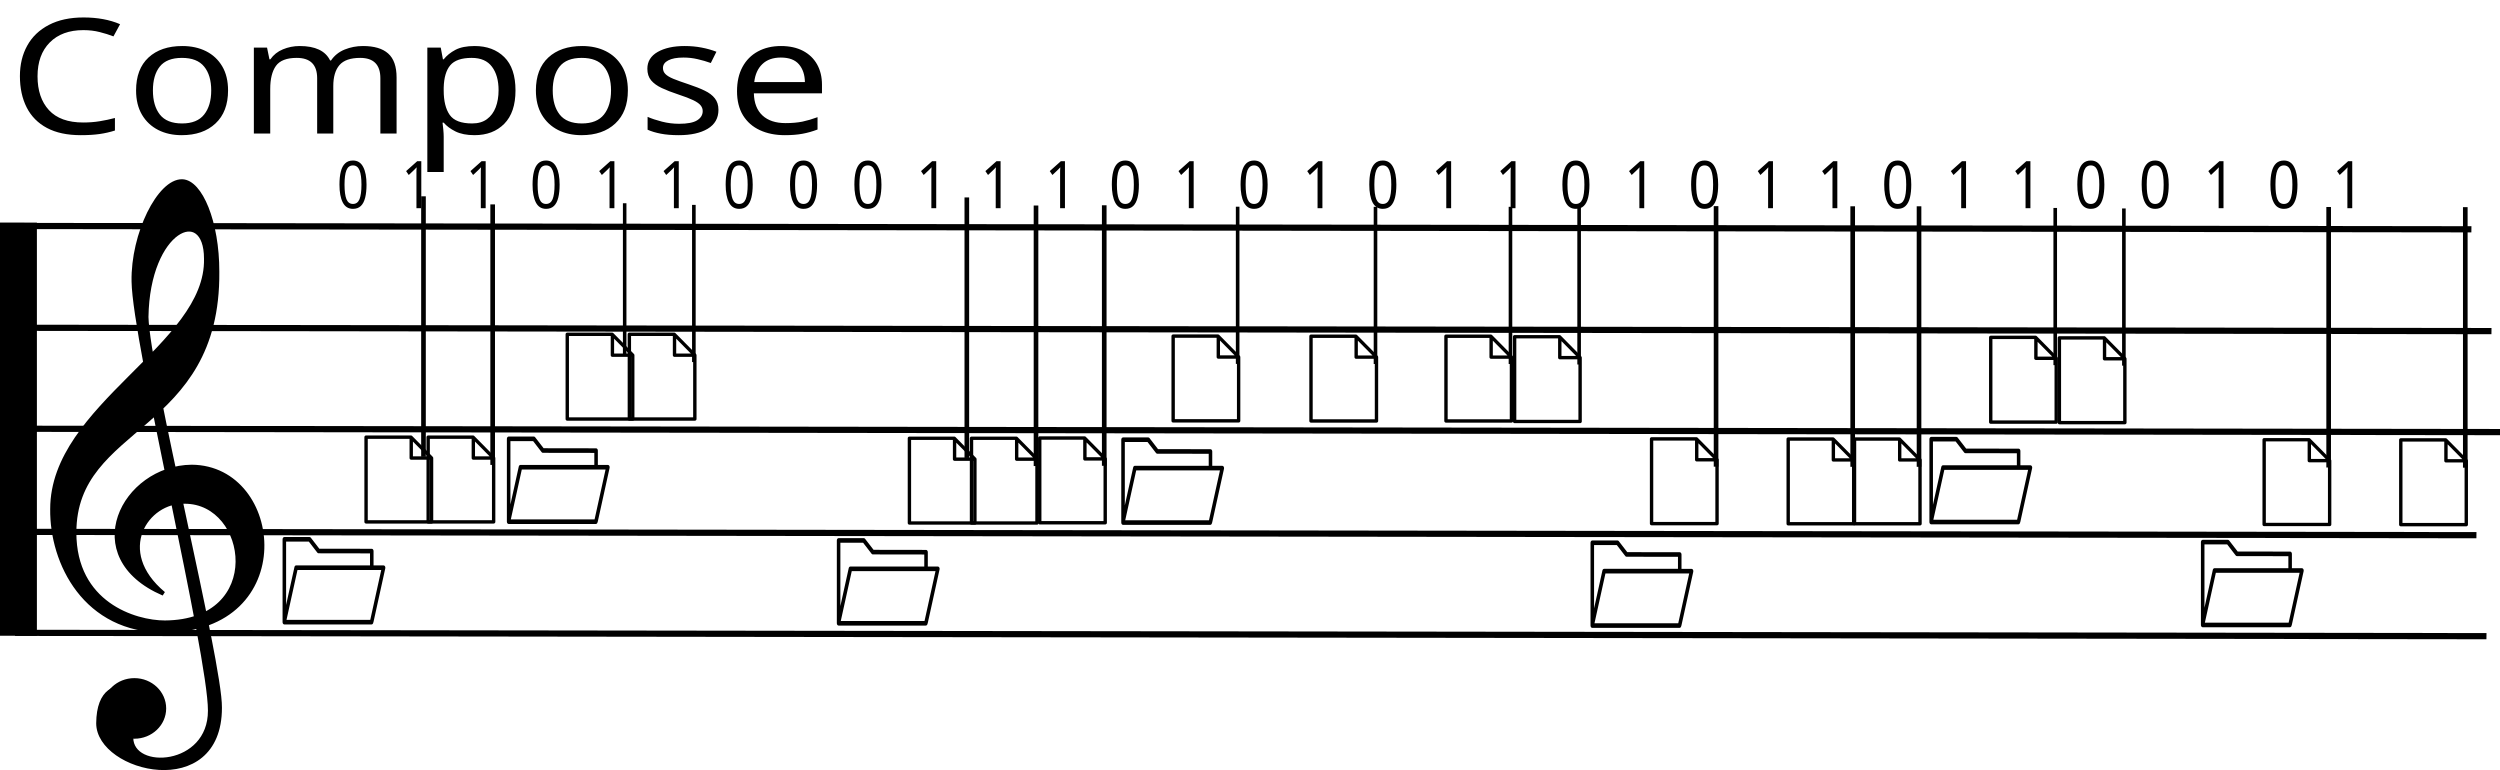
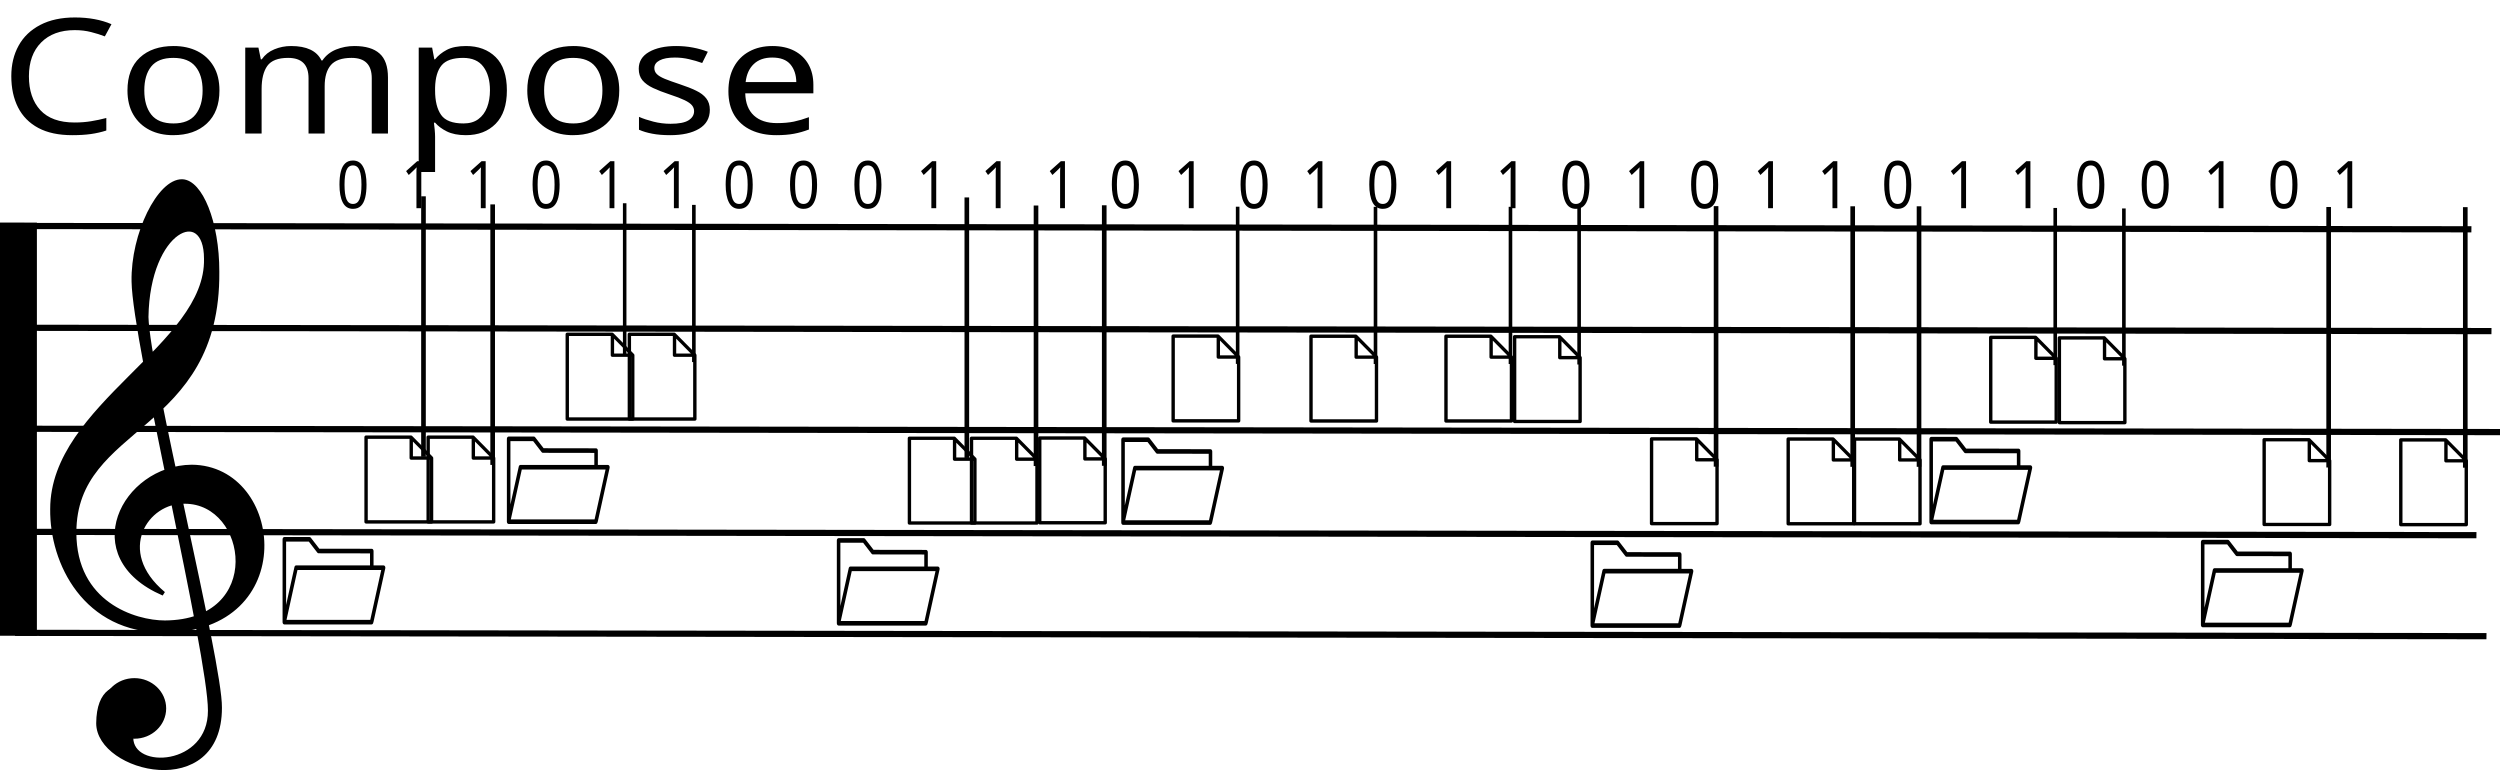
- <svg xmlns="http://www.w3.org/2000/svg" id="svg3759" version="1.1" height="166" width="539">
+ <svg xmlns="http://www.w3.org/2000/svg" width="539" height="166" version="1.1" id="svg3759">
  <defs id="defs3763" />
-   <g transform="translate(0,36)" id="g3757">
-     <g id="g846" transform="matrix(3.00922,0,0,1,-256.89,-327.433)">
-       <path style="fill:none;fill-opacity:0.75;fill-rule:evenodd;stroke:#000000;stroke-width:5.286" d="m 85.368,339.435 v 89.064" id="path838" />
-       <path style="fill:none;fill-opacity:0.75;fill-rule:evenodd;stroke:#000000;stroke-width:1pt" d="m 85.368,340.15 177.067,0.72" id="path839" />
-       <path style="fill:none;fill-opacity:0.75;fill-rule:evenodd;stroke:#000000;stroke-width:1pt" d="m 86.807,362.103 177.066,0.72" id="path840" />
-       <path style="fill:none;fill-opacity:0.75;fill-rule:evenodd;stroke:#000000;stroke-width:1pt" d="m 87.527,383.877 177.066,0.719" id="path842" />
-       <path style="fill:none;fill-opacity:0.75;fill-rule:evenodd;stroke:#000000;stroke-width:1pt" d="m 85.728,406.1 177.067,0.72" id="path844" />
-       <path style="fill:none;fill-opacity:0.75;fill-rule:evenodd;stroke:#000000;stroke-width:1pt" d="m 86.447,427.873 177.067,0.72" id="path845" />
+   <g id="g3757" transform="translate(0,36)">
+     <g transform="matrix(3.00922,0,0,1,-256.89,-327.433)" id="g846">
+       <path id="path838" d="m 85.368,339.435 v 89.064" style="fill:none;fill-opacity:0.75;fill-rule:evenodd;stroke:#000000;stroke-width:5.286" />
+       <path id="path839" d="m 85.368,340.15 177.067,0.72" style="fill:none;fill-opacity:0.75;fill-rule:evenodd;stroke:#000000;stroke-width:1pt" />
+       <path id="path840" d="m 86.807,362.103 177.066,0.72" style="fill:none;fill-opacity:0.75;fill-rule:evenodd;stroke:#000000;stroke-width:1pt" />
+       <path id="path842" d="m 87.527,383.877 177.066,0.719" style="fill:none;fill-opacity:0.75;fill-rule:evenodd;stroke:#000000;stroke-width:1pt" />
+       <path id="path844" d="m 85.728,406.1 177.067,0.72" style="fill:none;fill-opacity:0.75;fill-rule:evenodd;stroke:#000000;stroke-width:1pt" />
+       <path id="path845" d="m 86.447,427.873 177.067,0.72" style="fill:none;fill-opacity:0.75;fill-rule:evenodd;stroke:#000000;stroke-width:1pt" />
    </g>
-     <g id="g1981" transform="matrix(0.907005,0,0,0.886818,-219.19,1.14968)">
-       <path style="fill:#000000;stroke:#000000" d="m 272.837,137.435 c 0.022,8.47 18.816,7.394 18.753,-6.573 0.025,-13.607 -17.955,-89.745 -18.155,-104.306 -0.211,-11.557 6.122,-24.51 11.548,-24.369 4.299,0.141 8.338,9.873 8.315,21.986 0.326,39.173 -33.981,36.641 -33.981,63.409 0,17.302 14.363,21.872 21.545,21.872 24.32,-0.163 20.239,-29.38 4.733,-29.38 -9.14,-0.327 -17.138,12.078 -5.06,22.361 -20.402,-8.977 -9.467,-30.685 6.692,-30.848 21.545,0.163 25.299,39.662 -6.365,39.825 -18.934,0.164 -26.931,-16.485 -26.768,-29.542 0,-25.136 37.051,-39.662 36.561,-60.881 0,-13.384 -13.874,-7.345 -14.2,14.2 0.327,13.384 17.628,84.058 17.465,94.994 0,22.524 -28.89,15.179 -28.89,3.754 0.163,-16.322 16.975,-4.734 11.752,-4.244 -4.081,7.182 -3.946,7.742 -3.946,7.742 z" id="path1204" />
-       <path style="fill:#000000;stroke:#000000" d="m 280.664,130.339 c 0,3.789 -3.16,6.865 -7.053,6.865 -3.893,0 -7.053,-3.076 -7.053,-6.865 0,-3.79 3.16,-6.866 7.053,-6.866 3.893,0 7.053,3.076 7.053,6.866 z" id="path1205" />
-       <path style="fill:#000000" d="m 288.326,107.929 h 2.312 v 2.25 h -2.312 z" id="path1206" />
-       <path style="fill:#000000" d="m 281.576,72.617 h 2.938 v 7.312 h -2.938 z" id="path1207" />
-       <path style="fill:#000000" d="m 276.368,45.456 1.393,-0.241 1.96,12.937 -1.393,0.24 z" id="path1208" />
+     <g transform="matrix(0.907005,0,0,0.886818,-219.19,1.14968)" id="g1981">
+       <path id="path1204" d="m 272.837,137.435 c 0.022,8.47 18.816,7.394 18.753,-6.573 0.025,-13.607 -17.955,-89.745 -18.155,-104.306 -0.211,-11.557 6.122,-24.51 11.548,-24.369 4.299,0.141 8.338,9.873 8.315,21.986 0.326,39.173 -33.981,36.641 -33.981,63.409 0,17.302 14.363,21.872 21.545,21.872 24.32,-0.163 20.239,-29.38 4.733,-29.38 -9.14,-0.327 -17.138,12.078 -5.06,22.361 -20.402,-8.977 -9.467,-30.685 6.692,-30.848 21.545,0.163 25.299,39.662 -6.365,39.825 -18.934,0.164 -26.931,-16.485 -26.768,-29.542 0,-25.136 37.051,-39.662 36.561,-60.881 0,-13.384 -13.874,-7.345 -14.2,14.2 0.327,13.384 17.628,84.058 17.465,94.994 0,22.524 -28.89,15.179 -28.89,3.754 0.163,-16.322 16.975,-4.734 11.752,-4.244 -4.081,7.182 -3.946,7.742 -3.946,7.742 z" style="fill:#000000;stroke:#000000" />
+       <path id="path1205" d="m 280.664,130.339 c 0,3.789 -3.16,6.865 -7.053,6.865 -3.893,0 -7.053,-3.076 -7.053,-6.865 0,-3.79 3.16,-6.866 7.053,-6.866 3.893,0 7.053,3.076 7.053,6.866 z" style="fill:#000000;stroke:#000000" />
+       <path id="path1206" d="m 288.326,107.929 h 2.312 v 2.25 h -2.312 z" style="fill:#000000" />
+       <path id="path1207" d="m 281.576,72.617 h 2.938 v 7.312 h -2.938 z" style="fill:#000000" />
+       <path id="path1208" d="m 276.368,45.456 1.393,-0.241 1.96,12.937 -1.393,0.24 z" style="fill:#000000" />
    </g>
  </g>
-   <g transform="translate(0,36)" id="layer1">
-     <text transform="scale(0.9311327,1.073961)" id="text3770" y="8.284" x="77.96" style="font-style:normal;font-weight:normal;font-size:39.668px;line-height:1.25;font-family:sans-serif;letter-spacing:7.34px;word-spacing:0px;fill:#000000;fill-opacity:1;stroke:none;stroke-width:0.992;" xml:space="preserve">
-       <tspan style="font-size:13.223px;line-height:14.75;letter-spacing:7.34px;stroke-width:0.992;" y="8.284" x="77.96" id="tspan3768">01101100011101010110101101100101</tspan>
+   <g id="layer1" transform="translate(0,36)">
+     <text xml:space="preserve" style="font-style:normal;font-weight:normal;font-size:39.668px;line-height:1.25;font-family:sans-serif;letter-spacing:7.34px;word-spacing:0px;fill:#000000;fill-opacity:1;stroke:none;stroke-width:0.992;" x="77.96" y="8.284" id="text3770" transform="scale(0.9311327,1.073961)">
+       <tspan id="tspan3768" x="77.96" y="8.284" style="font-size:13.223px;line-height:14.75;letter-spacing:7.34px;stroke-width:0.992;">01101100011101010110101101100101</tspan>
    </text>
-     <path style="stroke-width:0.29" d="m 83.007,86.096 c -0.072,-0.124 -0.185,-0.197 -0.305,-0.197 h -2.165 v -3.085 c 0,-0.274 -0.171,-0.496 -0.382,-0.496 l -11.313,-0.018 -1.829,-2.374 c -0.072,-0.093 -0.169,-0.145 -0.27,-0.145 h -5.44 c -0.211,0 -0.382,0.222 -0.382,0.496 v 17.861 c 0,0.274 0.171,0.496 0.382,0.496 h 18.8 c 0.186,0 0.341,-0.174 0.375,-0.403 0.018,-0.038 0.035,-0.077 0.045,-0.122 L 83.069,86.531 c 0.033,-0.149 0.01,-0.311 -0.063,-0.435 z m -16.423,-5.324 1.829,2.374 c 0.071,0.093 0.168,0.145 0.27,0.145 l 11.09,0.018 v 2.589 H 63.849 c -0.171,0 -0.32,0.147 -0.367,0.36 l -1.798,8.17 V 80.772 Z M 79.829,97.641 H 61.772 l 2.366,-10.75 h 18.058 z" id="path3781" />
-     <path style="stroke-width:0.243" d="M 93.303,62.493 88.858,57.991 C 88.789,57.922 88.696,57.883 88.598,57.883 h -9.673 c -0.202,0 -0.365,0.164 -0.365,0.365 v 18.269 c 0,0.202 0.164,0.365 0.365,0.365 h 14.118 c 0.202,0 0.365,-0.164 0.365,-0.365 V 62.75 c 0,-0.096 -0.038,-0.188 -0.105,-0.257 z m -4.276,-3.291 3.147,3.187 H 89.027 Z M 79.29,76.152 V 58.614 h 9.006 v 4.141 c 0,0.202 0.164,0.365 0.365,0.365 h 4.016 v 13.032 z" id="path3800" />
-     <path style="stroke-width:0.243" d="m 106.69,62.493 -4.445,-4.501 C 102.177,57.922 102.083,57.883 101.986,57.883 h -9.673 c -0.202,0 -0.365,0.164 -0.365,0.365 v 18.269 c 0,0.202 0.164,0.365 0.365,0.365 h 14.118 c 0.202,0 0.365,-0.164 0.365,-0.365 V 62.75 c 0,-0.096 -0.038,-0.188 -0.105,-0.257 z m -4.276,-3.291 3.147,3.187 h -3.147 z M 92.678,76.152 V 58.614 h 9.006 v 4.141 c 0,0.202 0.164,0.365 0.365,0.365 h 4.016 v 13.032 z" id="path3800-1" />
-     <path id="path3831" d="M 91.303,62.493 V 6.325 Z" style="fill:none;stroke:#000000;stroke-width:1px;stroke-linecap:butt;stroke-linejoin:miter;stroke-opacity:1" />
-     <path id="path3831-9" d="M 106.219,64.236 V 8.068 Z" style="fill:none;stroke:#000000;stroke-width:1px;stroke-linecap:butt;stroke-linejoin:miter;stroke-opacity:1" />
-     <path style="stroke-width:0.29" d="m 131.369,64.434 c -0.072,-0.124 -0.185,-0.197 -0.305,-0.197 h -2.166 v -3.085 c 0,-0.274 -0.171,-0.496 -0.382,-0.496 l -11.313,-0.018 -1.829,-2.374 c -0.072,-0.093 -0.169,-0.145 -0.27,-0.145 h -5.44 c -0.211,0 -0.382,0.222 -0.382,0.496 V 76.475 c 0,0.274 0.171,0.496 0.382,0.496 h 18.8 c 0.186,0 0.341,-0.174 0.375,-0.403 0.018,-0.038 0.035,-0.077 0.045,-0.122 l 2.548,-11.576 c 0.033,-0.149 0.01,-0.311 -0.063,-0.435 z m -16.423,-5.324 1.829,2.374 c 0.071,0.093 0.168,0.145 0.27,0.145 l 11.09,0.018 v 2.589 H 112.212 c -0.171,0 -0.32,0.147 -0.367,0.36 l -1.798,8.17 V 59.11 Z m 13.246,16.868 h -18.058 l 2.366,-10.75 h 18.058 z" id="path3781-5" />
-     <path style="stroke-width:0.243" d="m 136.679,40.32 -4.445,-4.501 C 132.166,35.749 132.073,35.71 131.975,35.71 h -9.673 c -0.202,0 -0.365,0.164 -0.365,0.365 v 18.269 c 0,0.202 0.164,0.365 0.365,0.365 h 14.118 c 0.202,0 0.365,-0.164 0.365,-0.365 V 40.577 c 0,-0.096 -0.038,-0.188 -0.105,-0.257 z m -4.276,-3.291 3.147,3.187 h -3.147 z m -9.736,16.95 V 36.441 h 9.006 v 4.141 c 0,0.202 0.164,0.365 0.365,0.365 h 4.016 v 13.032 z" id="path3800-3" />
-     <path style="stroke-width:0.243" d="m 150.067,40.32 -4.445,-4.501 C 145.554,35.749 145.46,35.71 145.363,35.71 h -9.673 c -0.202,0 -0.365,0.164 -0.365,0.365 v 18.269 c 0,0.202 0.164,0.365 0.365,0.365 h 14.118 c 0.202,0 0.365,-0.164 0.365,-0.365 V 40.577 c 0,-0.096 -0.038,-0.188 -0.105,-0.257 z m -4.276,-3.291 3.147,3.187 h -3.147 z m -9.736,16.95 V 36.441 h 9.006 v 4.141 c 0,0.202 0.164,0.365 0.365,0.365 h 4.016 v 13.032 z" id="path3800-1-7" />
-     <path id="path3831-95" d="M 134.679,40.32 V 7.821 Z" style="fill:none;stroke:#000000;stroke-width:0.761px;stroke-linecap:butt;stroke-linejoin:miter;stroke-opacity:1" />
-     <path id="path3831-9-2" d="M 149.596,42.063 V 8.172 Z" style="fill:none;stroke:#000000;stroke-width:0.777px;stroke-linecap:butt;stroke-linejoin:miter;stroke-opacity:1" />
-     <path style="stroke-width:0.29" d="m 202.507,86.338 c -0.072,-0.124 -0.185,-0.197 -0.305,-0.197 h -2.166 v -3.085 c 0,-0.274 -0.171,-0.496 -0.382,-0.496 l -11.313,-0.018 -1.829,-2.374 c -0.072,-0.093 -0.169,-0.145 -0.27,-0.145 h -5.44 c -0.211,0 -0.382,0.222 -0.382,0.496 V 98.378 c 0,0.274 0.171,0.496 0.382,0.496 h 18.8 c 0.186,0 0.341,-0.174 0.375,-0.403 0.018,-0.038 0.035,-0.077 0.045,-0.122 L 202.57,86.773 c 0.033,-0.149 0.01,-0.311 -0.063,-0.435 z m -16.423,-5.324 1.829,2.374 c 0.071,0.093 0.168,0.145 0.27,0.145 l 11.09,0.018 v 2.589 h -15.923 c -0.171,0 -0.32,0.147 -0.367,0.36 l -1.798,8.17 V 81.013 Z m 13.246,16.868 h -18.058 l 2.366,-10.75 h 18.058 z" id="path3781-7" />
-     <path style="stroke-width:0.243" d="m 210.448,62.734 -4.445,-4.501 c -0.069,-0.069 -0.162,-0.108 -0.26,-0.108 h -9.673 c -0.202,0 -0.365,0.164 -0.365,0.365 V 76.759 c 0,0.202 0.164,0.365 0.365,0.365 h 14.118 c 0.202,0 0.365,-0.164 0.365,-0.365 V 62.991 c 0,-0.096 -0.038,-0.188 -0.105,-0.257 z m -4.276,-3.291 3.147,3.187 h -3.147 z M 196.435,76.394 V 58.855 h 9.006 v 4.141 c 0,0.202 0.164,0.365 0.365,0.365 h 4.016 V 76.394 Z" id="path3800-4" />
-     <path style="stroke-width:0.243" d="m 223.835,62.734 -4.445,-4.501 c -0.069,-0.069 -0.162,-0.108 -0.26,-0.108 h -9.673 c -0.202,0 -0.365,0.164 -0.365,0.365 V 76.759 c 0,0.202 0.164,0.365 0.365,0.365 h 14.118 c 0.202,0 0.365,-0.164 0.365,-0.365 V 62.991 c 0,-0.096 -0.038,-0.188 -0.105,-0.257 z m -4.276,-3.291 3.147,3.187 h -3.147 z M 209.823,76.394 V 58.855 h 9.006 v 4.141 c 0,0.202 0.164,0.365 0.365,0.365 h 4.016 V 76.394 Z" id="path3800-1-6" />
-     <path id="path3831-3" d="M 208.448,62.734 V 6.567 Z" style="fill:none;stroke:#000000;stroke-width:1px;stroke-linecap:butt;stroke-linejoin:miter;stroke-opacity:1" />
-     <path id="path3831-9-21" d="M 223.364,64.478 V 8.31 Z" style="fill:none;stroke:#000000;stroke-width:1px;stroke-linecap:butt;stroke-linejoin:miter;stroke-opacity:1" />
-     <path style="stroke-width:0.243" d="m 238.544,62.682 -4.445,-4.501 c -0.069,-0.069 -0.162,-0.108 -0.26,-0.108 h -9.673 c -0.202,0 -0.365,0.164 -0.365,0.365 V 76.707 c 0,0.202 0.164,0.365 0.365,0.365 h 14.118 c 0.202,0 0.365,-0.164 0.365,-0.365 V 62.939 c 0,-0.096 -0.038,-0.188 -0.105,-0.257 z m -4.276,-3.291 3.147,3.187 h -3.147 z M 224.532,76.341 V 58.803 h 9.006 v 4.141 c 0,0.202 0.164,0.365 0.365,0.365 h 4.016 V 76.341 Z" id="path3800-1-6-4" />
-     <path id="path3831-9-21-5" d="M 238.073,64.425 V 8.257 Z" style="fill:none;stroke:#000000;stroke-width:1px;stroke-linecap:butt;stroke-linejoin:miter;stroke-opacity:1" />
-     <path style="stroke-width:0.29" d="m 263.833,64.625 c -0.072,-0.124 -0.185,-0.197 -0.305,-0.197 h -2.166 v -3.085 c 0,-0.274 -0.171,-0.496 -0.382,-0.496 l -11.313,-0.018 -1.829,-2.374 c -0.072,-0.093 -0.169,-0.145 -0.27,-0.145 h -5.44 c -0.211,0 -0.382,0.222 -0.382,0.496 v 17.861 c 0,0.274 0.171,0.496 0.382,0.496 h 18.8 c 0.186,0 0.341,-0.174 0.375,-0.403 0.018,-0.038 0.035,-0.077 0.045,-0.122 l 2.548,-11.576 c 0.033,-0.149 0.01,-0.311 -0.063,-0.435 z m -16.423,-5.324 1.829,2.374 c 0.071,0.093 0.168,0.145 0.27,0.145 l 11.09,0.018 v 2.589 h -15.923 c -0.171,0 -0.32,0.147 -0.367,0.36 l -1.798,8.17 V 59.301 Z m 13.246,16.868 h -18.058 l 2.366,-10.75 h 18.058 z" id="path3781-5-0" />
-     <path style="stroke-width:0.243" d="m 267.309,40.713 -4.445,-4.501 C 262.795,36.142 262.702,36.103 262.604,36.103 h -9.673 c -0.202,0 -0.365,0.164 -0.365,0.365 v 18.269 c 0,0.202 0.164,0.365 0.365,0.365 h 14.118 c 0.202,0 0.365,-0.164 0.365,-0.365 V 40.97 c 0,-0.096 -0.038,-0.188 -0.105,-0.257 z m -4.276,-3.291 3.147,3.187 h -3.147 z m -9.736,16.95 V 36.834 h 9.006 v 4.141 c 0,0.202 0.164,0.365 0.365,0.365 h 4.016 v 13.032 z" id="path3800-1-7-3" />
-     <path id="path3831-9-2-0" d="M 266.837,42.456 V 8.565 Z" style="fill:none;stroke:#000000;stroke-width:0.777px;stroke-linecap:butt;stroke-linejoin:miter;stroke-opacity:1" />
-     <path style="stroke-width:0.243" d="m 297.03,40.736 -4.445,-4.501 c -0.069,-0.069 -0.162,-0.108 -0.26,-0.108 h -9.673 c -0.202,0 -0.365,0.164 -0.365,0.365 v 18.269 c 0,0.202 0.164,0.365 0.365,0.365 h 14.118 c 0.202,0 0.365,-0.164 0.365,-0.365 V 40.993 c 0,-0.096 -0.038,-0.188 -0.105,-0.257 z m -4.276,-3.291 3.147,3.187 h -3.147 z M 283.018,54.395 V 36.857 h 9.006 v 4.141 c 0,0.202 0.164,0.365 0.365,0.365 h 4.016 v 13.032 z" id="path3800-1-7-3-1" />
-     <path id="path3831-9-2-0-6" d="M 296.559,42.479 V 8.588 Z" style="fill:none;stroke:#000000;stroke-width:0.777px;stroke-linecap:butt;stroke-linejoin:miter;stroke-opacity:1" />
-     <path style="stroke-width:0.243" d="m 326.13,40.736 -4.445,-4.501 c -0.069,-0.069 -0.162,-0.108 -0.26,-0.108 h -9.673 c -0.202,0 -0.365,0.164 -0.365,0.365 v 18.269 c 0,0.202 0.164,0.365 0.365,0.365 h 14.118 c 0.202,0 0.365,-0.164 0.365,-0.365 V 40.993 c 0,-0.096 -0.038,-0.188 -0.105,-0.257 z m -4.276,-3.291 3.147,3.187 h -3.147 z m -9.736,16.95 V 36.857 h 9.006 v 4.141 c 0,0.202 0.164,0.365 0.365,0.365 h 4.016 v 13.032 z" id="path3800-1-7-3-1-1" />
-     <path id="path3831-9-2-0-6-2" d="M 325.658,42.479 V 8.588 Z" style="fill:none;stroke:#000000;stroke-width:0.777px;stroke-linecap:butt;stroke-linejoin:miter;stroke-opacity:1" />
-     <path style="stroke-width:0.243" d="m 340.93,40.844 -4.445,-4.501 C 336.417,36.273 336.323,36.234 336.226,36.234 h -9.673 c -0.202,0 -0.365,0.164 -0.365,0.365 v 18.269 c 0,0.202 0.164,0.365 0.365,0.365 h 14.118 c 0.202,0 0.365,-0.164 0.365,-0.365 V 41.101 c 0,-0.096 -0.038,-0.188 -0.105,-0.257 z m -4.276,-3.291 3.147,3.187 h -3.147 z M 326.918,54.503 V 36.965 h 9.006 v 4.141 c 0,0.202 0.164,0.365 0.365,0.365 h 4.016 v 13.032 z" id="path3800-1-7-3-1-1-0" />
-     <path id="path3831-9-2-0-6-2-6" d="M 340.459,42.587 V 8.696 Z" style="fill:none;stroke:#000000;stroke-width:0.777px;stroke-linecap:butt;stroke-linejoin:miter;stroke-opacity:1" />
-     <path style="stroke-width:0.29" d="m 365.004,86.838 c -0.072,-0.124 -0.185,-0.197 -0.305,-0.197 h -2.166 v -3.085 c 0,-0.274 -0.171,-0.496 -0.382,-0.496 l -11.313,-0.018 -1.829,-2.374 c -0.072,-0.093 -0.169,-0.145 -0.27,-0.145 h -5.44 c -0.211,0 -0.382,0.222 -0.382,0.496 V 98.879 c 0,0.274 0.171,0.496 0.382,0.496 h 18.8 c 0.186,0 0.341,-0.174 0.375,-0.403 0.018,-0.038 0.035,-0.077 0.045,-0.122 l 2.548,-11.576 c 0.033,-0.149 0.01,-0.311 -0.063,-0.435 z m -16.423,-5.324 1.829,2.374 c 0.071,0.093 0.168,0.145 0.27,0.145 l 11.09,0.018 v 2.589 h -15.923 c -0.171,0 -0.32,0.147 -0.367,0.36 l -1.798,8.17 V 81.514 Z m 13.246,16.868 h -18.058 l 2.366,-10.75 h 18.058 z" id="path3781-5-0-9" />
-     <path style="stroke-width:0.243" d="m 370.455,62.867 -4.445,-4.501 c -0.069,-0.069 -0.162,-0.108 -0.26,-0.108 h -9.673 c -0.202,0 -0.365,0.164 -0.365,0.365 V 76.892 c 0,0.202 0.164,0.365 0.365,0.365 h 14.118 c 0.202,0 0.365,-0.164 0.365,-0.365 V 63.124 c 0,-0.096 -0.038,-0.188 -0.105,-0.257 z m -4.276,-3.291 3.147,3.187 h -3.147 z M 356.442,76.526 V 58.988 h 9.006 v 4.141 c 0,0.202 0.164,0.365 0.365,0.365 h 4.016 V 76.526 Z" id="path3800-1-6-4-8" />
-     <path id="path3831-9-21-5-8" d="M 369.983,64.61 V 8.442 Z" style="fill:none;stroke:#000000;stroke-width:1px;stroke-linecap:butt;stroke-linejoin:miter;stroke-opacity:1" />
-     <path style="stroke-width:0.243" d="m 399.913,62.901 -4.445,-4.501 c -0.069,-0.069 -0.162,-0.108 -0.26,-0.108 h -9.673 c -0.202,0 -0.365,0.164 -0.365,0.365 V 76.926 c 0,0.202 0.164,0.365 0.365,0.365 h 14.118 c 0.202,0 0.365,-0.164 0.365,-0.365 V 63.158 c 0,-0.096 -0.038,-0.188 -0.105,-0.257 z m -4.276,-3.291 3.147,3.187 h -3.147 z M 385.901,76.561 V 59.022 h 9.006 v 4.141 c 0,0.202 0.164,0.365 0.365,0.365 h 4.016 V 76.561 Z" id="path3800-1-6-4-8-8" />
-     <path id="path3831-9-21-5-8-3" d="M 399.442,64.645 V 8.477 Z" style="fill:none;stroke:#000000;stroke-width:1px;stroke-linecap:butt;stroke-linejoin:miter;stroke-opacity:1" />
-     <path style="stroke-width:0.243" d="m 414.214,62.901 -4.445,-4.501 c -0.069,-0.069 -0.162,-0.108 -0.26,-0.108 h -9.673 c -0.202,0 -0.365,0.164 -0.365,0.365 V 76.926 c 0,0.202 0.164,0.365 0.365,0.365 h 14.118 c 0.202,0 0.365,-0.164 0.365,-0.365 V 63.158 c 0,-0.096 -0.038,-0.188 -0.105,-0.257 z m -4.276,-3.291 3.147,3.187 h -3.147 z M 400.201,76.561 V 59.022 h 9.006 v 4.141 c 0,0.202 0.164,0.365 0.365,0.365 h 4.016 V 76.561 Z" id="path3800-1-6-4-8-8-1" />
-     <path id="path3831-9-21-5-8-3-4" d="M 413.742,64.645 V 8.477 Z" style="fill:none;stroke:#000000;stroke-width:1px;stroke-linecap:butt;stroke-linejoin:miter;stroke-opacity:1" />
-     <path style="stroke-width:0.29" d="m 438.067,64.51 c -0.072,-0.124 -0.185,-0.197 -0.305,-0.197 h -2.166 v -3.085 c 0,-0.274 -0.171,-0.496 -0.382,-0.496 l -11.313,-0.018 -1.829,-2.374 c -0.072,-0.093 -0.169,-0.145 -0.27,-0.145 h -5.44 c -0.211,0 -0.382,0.222 -0.382,0.496 V 76.551 c 0,0.274 0.171,0.496 0.382,0.496 h 18.8 c 0.186,0 0.341,-0.174 0.375,-0.403 0.018,-0.038 0.035,-0.077 0.045,-0.122 l 2.548,-11.576 c 0.033,-0.149 0.01,-0.311 -0.063,-0.435 z m -16.423,-5.324 1.829,2.374 c 0.071,0.093 0.168,0.145 0.27,0.145 l 11.09,0.018 v 2.589 h -15.923 c -0.171,0 -0.32,0.147 -0.367,0.36 l -1.798,8.17 V 59.186 Z m 13.246,16.868 h -18.058 l 2.366,-10.75 h 18.058 z" id="path3781-5-0-3" />
-     <path style="stroke-width:0.243" d="m 443.58,40.983 -4.445,-4.501 c -0.069,-0.069 -0.162,-0.108 -0.26,-0.108 h -9.673 c -0.202,0 -0.365,0.164 -0.365,0.365 v 18.269 c 0,0.202 0.164,0.365 0.365,0.365 h 14.118 c 0.202,0 0.365,-0.164 0.365,-0.365 V 41.24 c 0,-0.096 -0.038,-0.188 -0.105,-0.257 z m -4.276,-3.291 3.147,3.187 h -3.147 z m -9.736,16.95 V 37.104 h 9.006 v 4.141 c 0,0.202 0.164,0.365 0.365,0.365 h 4.016 v 13.032 z" id="path3800-1-7-3-1-1-5" />
-     <path id="path3831-9-2-0-6-2-1" d="M 443.108,42.726 V 8.835 Z" style="fill:none;stroke:#000000;stroke-width:0.777px;stroke-linecap:butt;stroke-linejoin:miter;stroke-opacity:1" />
-     <path style="stroke-width:0.243" d="m 458.38,41.091 -4.445,-4.501 C 453.867,36.52 453.773,36.481 453.676,36.481 h -9.673 c -0.202,0 -0.365,0.164 -0.365,0.365 v 18.269 c 0,0.202 0.164,0.365 0.365,0.365 h 14.118 c 0.202,0 0.365,-0.164 0.365,-0.365 V 41.348 c 0,-0.096 -0.038,-0.188 -0.105,-0.257 z m -4.276,-3.291 3.147,3.187 h -3.147 z M 444.368,54.75 V 37.212 h 9.006 v 4.141 c 0,0.202 0.164,0.365 0.365,0.365 h 4.016 v 13.032 z" id="path3800-1-7-3-1-1-0-8" />
-     <path id="path3831-9-2-0-6-2-6-1" d="M 457.909,42.834 V 8.943 Z" style="fill:none;stroke:#000000;stroke-width:0.777px;stroke-linecap:butt;stroke-linejoin:miter;stroke-opacity:1" />
-     <path style="stroke-width:0.29" d="m 496.605,86.702 c -0.072,-0.124 -0.185,-0.197 -0.305,-0.197 h -2.166 v -3.085 c 0,-0.274 -0.171,-0.496 -0.382,-0.496 l -11.313,-0.018 -1.829,-2.374 c -0.072,-0.093 -0.169,-0.145 -0.27,-0.145 h -5.44 c -0.211,0 -0.382,0.222 -0.382,0.496 V 98.743 c 0,0.274 0.171,0.496 0.382,0.496 H 493.7 c 0.186,0 0.341,-0.174 0.375,-0.403 0.018,-0.038 0.035,-0.077 0.045,-0.122 l 2.548,-11.576 c 0.033,-0.149 0.01,-0.311 -0.063,-0.435 z m -16.423,-5.324 1.829,2.374 c 0.071,0.093 0.168,0.145 0.27,0.145 l 11.09,0.018 v 2.589 h -15.923 c -0.171,0 -0.32,0.147 -0.367,0.36 L 475.282,95.035 V 81.378 Z m 13.246,16.868 h -18.058 l 2.366,-10.75 h 18.058 z" id="path3781-5-0-3-8" />
-     <path style="stroke-width:0.243" d="m 502.53,63.051 -4.445,-4.501 c -0.069,-0.069 -0.162,-0.108 -0.26,-0.108 h -9.673 c -0.202,0 -0.365,0.164 -0.365,0.365 V 77.076 c 0,0.202 0.164,0.365 0.365,0.365 h 14.118 c 0.202,0 0.365,-0.164 0.365,-0.365 V 63.308 c 0,-0.096 -0.038,-0.188 -0.105,-0.257 z m -4.276,-3.291 3.147,3.187 h -3.147 z M 488.517,76.711 V 59.172 h 9.006 v 4.141 c 0,0.202 0.164,0.365 0.365,0.365 h 4.016 V 76.711 Z" id="path3800-1-6-4-8-3" />
-     <path id="path3831-9-21-5-8-9" d="M 502.058,64.794 V 8.627 Z" style="fill:none;stroke:#000000;stroke-width:1px;stroke-linecap:butt;stroke-linejoin:miter;stroke-opacity:1" />
-     <path style="stroke-width:0.243" d="m 531.988,63.086 -4.445,-4.501 c -0.069,-0.069 -0.162,-0.108 -0.26,-0.108 h -9.673 c -0.202,0 -0.365,0.164 -0.365,0.365 v 18.269 c 0,0.202 0.164,0.365 0.365,0.365 h 14.118 c 0.202,0 0.365,-0.164 0.365,-0.365 V 63.343 c 0,-0.096 -0.038,-0.188 -0.105,-0.257 z m -4.276,-3.291 3.147,3.187 h -3.147 z M 517.976,76.745 V 59.207 h 9.006 v 4.141 c 0,0.202 0.164,0.365 0.365,0.365 h 4.016 V 76.745 Z" id="path3800-1-6-4-8-8-7" />
-     <path id="path3831-9-21-5-8-3-0" d="M 531.517,64.829 V 8.661 Z" style="fill:none;stroke:#000000;stroke-width:1px;stroke-linecap:butt;stroke-linejoin:miter;stroke-opacity:1" />
-     <text transform="scale(1.075559,0.9297489)" id="text4195" y="-7.751" x="1.726" style="font-style:normal;font-weight:normal;font-size:37.19px;line-height:1.25;font-family:sans-serif;letter-spacing:0px;word-spacing:0px;fill:#000000;fill-opacity:1;stroke:none;stroke-width:0.93" xml:space="preserve">
-       <tspan style="stroke-width:0.93" y="-7.751" x="1.726" id="tspan4193">Compose</tspan>
+     <path id="path3781" d="m 83.007,86.096 c -0.072,-0.124 -0.185,-0.197 -0.305,-0.197 h -2.165 v -3.085 c 0,-0.274 -0.171,-0.496 -0.382,-0.496 l -11.313,-0.018 -1.829,-2.374 c -0.072,-0.093 -0.169,-0.145 -0.27,-0.145 h -5.44 c -0.211,0 -0.382,0.222 -0.382,0.496 v 17.861 c 0,0.274 0.171,0.496 0.382,0.496 h 18.8 c 0.186,0 0.341,-0.174 0.375,-0.403 0.018,-0.038 0.035,-0.077 0.045,-0.122 L 83.069,86.531 c 0.033,-0.149 0.01,-0.311 -0.063,-0.435 z m -16.423,-5.324 1.829,2.374 c 0.071,0.093 0.168,0.145 0.27,0.145 l 11.09,0.018 v 2.589 H 63.849 c -0.171,0 -0.32,0.147 -0.367,0.36 l -1.798,8.17 V 80.772 Z M 79.829,97.641 H 61.772 l 2.366,-10.75 h 18.058 z" style="stroke-width:0.29" />
+     <path id="path3800" d="M 93.303,62.493 88.858,57.991 C 88.789,57.922 88.696,57.883 88.598,57.883 h -9.673 c -0.202,0 -0.365,0.164 -0.365,0.365 v 18.269 c 0,0.202 0.164,0.365 0.365,0.365 h 14.118 c 0.202,0 0.365,-0.164 0.365,-0.365 V 62.75 c 0,-0.096 -0.038,-0.188 -0.105,-0.257 z m -4.276,-3.291 3.147,3.187 H 89.027 Z M 79.29,76.152 V 58.614 h 9.006 v 4.141 c 0,0.202 0.164,0.365 0.365,0.365 h 4.016 v 13.032 z" style="stroke-width:0.243" />
+     <path id="path3800-1" d="m 106.69,62.493 -4.445,-4.501 C 102.177,57.922 102.083,57.883 101.986,57.883 h -9.673 c -0.202,0 -0.365,0.164 -0.365,0.365 v 18.269 c 0,0.202 0.164,0.365 0.365,0.365 h 14.118 c 0.202,0 0.365,-0.164 0.365,-0.365 V 62.75 c 0,-0.096 -0.038,-0.188 -0.105,-0.257 z m -4.276,-3.291 3.147,3.187 h -3.147 z M 92.678,76.152 V 58.614 h 9.006 v 4.141 c 0,0.202 0.164,0.365 0.365,0.365 h 4.016 v 13.032 z" style="stroke-width:0.243" />
+     <path style="fill:none;stroke:#000000;stroke-width:1px;stroke-linecap:butt;stroke-linejoin:miter;stroke-opacity:1" d="M 91.303,62.493 V 6.325 Z" id="path3831" />
+     <path style="fill:none;stroke:#000000;stroke-width:1px;stroke-linecap:butt;stroke-linejoin:miter;stroke-opacity:1" d="M 106.219,64.236 V 8.068 Z" id="path3831-9" />
+     <path id="path3781-5" d="m 131.369,64.434 c -0.072,-0.124 -0.185,-0.197 -0.305,-0.197 h -2.166 v -3.085 c 0,-0.274 -0.171,-0.496 -0.382,-0.496 l -11.313,-0.018 -1.829,-2.374 c -0.072,-0.093 -0.169,-0.145 -0.27,-0.145 h -5.44 c -0.211,0 -0.382,0.222 -0.382,0.496 V 76.475 c 0,0.274 0.171,0.496 0.382,0.496 h 18.8 c 0.186,0 0.341,-0.174 0.375,-0.403 0.018,-0.038 0.035,-0.077 0.045,-0.122 l 2.548,-11.576 c 0.033,-0.149 0.01,-0.311 -0.063,-0.435 z m -16.423,-5.324 1.829,2.374 c 0.071,0.093 0.168,0.145 0.27,0.145 l 11.09,0.018 v 2.589 H 112.212 c -0.171,0 -0.32,0.147 -0.367,0.36 l -1.798,8.17 V 59.11 Z m 13.246,16.868 h -18.058 l 2.366,-10.75 h 18.058 z" style="stroke-width:0.29" />
+     <path id="path3800-3" d="m 136.679,40.32 -4.445,-4.501 C 132.166,35.749 132.073,35.71 131.975,35.71 h -9.673 c -0.202,0 -0.365,0.164 -0.365,0.365 v 18.269 c 0,0.202 0.164,0.365 0.365,0.365 h 14.118 c 0.202,0 0.365,-0.164 0.365,-0.365 V 40.577 c 0,-0.096 -0.038,-0.188 -0.105,-0.257 z m -4.276,-3.291 3.147,3.187 h -3.147 z m -9.736,16.95 V 36.441 h 9.006 v 4.141 c 0,0.202 0.164,0.365 0.365,0.365 h 4.016 v 13.032 z" style="stroke-width:0.243" />
+     <path id="path3800-1-7" d="m 150.067,40.32 -4.445,-4.501 C 145.554,35.749 145.46,35.71 145.363,35.71 h -9.673 c -0.202,0 -0.365,0.164 -0.365,0.365 v 18.269 c 0,0.202 0.164,0.365 0.365,0.365 h 14.118 c 0.202,0 0.365,-0.164 0.365,-0.365 V 40.577 c 0,-0.096 -0.038,-0.188 -0.105,-0.257 z m -4.276,-3.291 3.147,3.187 h -3.147 z m -9.736,16.95 V 36.441 h 9.006 v 4.141 c 0,0.202 0.164,0.365 0.365,0.365 h 4.016 v 13.032 z" style="stroke-width:0.243" />
+     <path style="fill:none;stroke:#000000;stroke-width:0.761px;stroke-linecap:butt;stroke-linejoin:miter;stroke-opacity:1" d="M 134.679,40.32 V 7.821 Z" id="path3831-95" />
+     <path style="fill:none;stroke:#000000;stroke-width:0.777px;stroke-linecap:butt;stroke-linejoin:miter;stroke-opacity:1" d="M 149.596,42.063 V 8.172 Z" id="path3831-9-2" />
+     <path id="path3781-7" d="m 202.507,86.338 c -0.072,-0.124 -0.185,-0.197 -0.305,-0.197 h -2.166 v -3.085 c 0,-0.274 -0.171,-0.496 -0.382,-0.496 l -11.313,-0.018 -1.829,-2.374 c -0.072,-0.093 -0.169,-0.145 -0.27,-0.145 h -5.44 c -0.211,0 -0.382,0.222 -0.382,0.496 V 98.378 c 0,0.274 0.171,0.496 0.382,0.496 h 18.8 c 0.186,0 0.341,-0.174 0.375,-0.403 0.018,-0.038 0.035,-0.077 0.045,-0.122 L 202.57,86.773 c 0.033,-0.149 0.01,-0.311 -0.063,-0.435 z m -16.423,-5.324 1.829,2.374 c 0.071,0.093 0.168,0.145 0.27,0.145 l 11.09,0.018 v 2.589 h -15.923 c -0.171,0 -0.32,0.147 -0.367,0.36 l -1.798,8.17 V 81.013 Z m 13.246,16.868 h -18.058 l 2.366,-10.75 h 18.058 z" style="stroke-width:0.29" />
+     <path id="path3800-4" d="m 210.448,62.734 -4.445,-4.501 c -0.069,-0.069 -0.162,-0.108 -0.26,-0.108 h -9.673 c -0.202,0 -0.365,0.164 -0.365,0.365 V 76.759 c 0,0.202 0.164,0.365 0.365,0.365 h 14.118 c 0.202,0 0.365,-0.164 0.365,-0.365 V 62.991 c 0,-0.096 -0.038,-0.188 -0.105,-0.257 z m -4.276,-3.291 3.147,3.187 h -3.147 z M 196.435,76.394 V 58.855 h 9.006 v 4.141 c 0,0.202 0.164,0.365 0.365,0.365 h 4.016 V 76.394 Z" style="stroke-width:0.243" />
+     <path id="path3800-1-6" d="m 223.835,62.734 -4.445,-4.501 c -0.069,-0.069 -0.162,-0.108 -0.26,-0.108 h -9.673 c -0.202,0 -0.365,0.164 -0.365,0.365 V 76.759 c 0,0.202 0.164,0.365 0.365,0.365 h 14.118 c 0.202,0 0.365,-0.164 0.365,-0.365 V 62.991 c 0,-0.096 -0.038,-0.188 -0.105,-0.257 z m -4.276,-3.291 3.147,3.187 h -3.147 z M 209.823,76.394 V 58.855 h 9.006 v 4.141 c 0,0.202 0.164,0.365 0.365,0.365 h 4.016 V 76.394 Z" style="stroke-width:0.243" />
+     <path style="fill:none;stroke:#000000;stroke-width:1px;stroke-linecap:butt;stroke-linejoin:miter;stroke-opacity:1" d="M 208.448,62.734 V 6.567 Z" id="path3831-3" />
+     <path style="fill:none;stroke:#000000;stroke-width:1px;stroke-linecap:butt;stroke-linejoin:miter;stroke-opacity:1" d="M 223.364,64.478 V 8.31 Z" id="path3831-9-21" />
+     <path id="path3800-1-6-4" d="m 238.544,62.682 -4.445,-4.501 c -0.069,-0.069 -0.162,-0.108 -0.26,-0.108 h -9.673 c -0.202,0 -0.365,0.164 -0.365,0.365 V 76.707 c 0,0.202 0.164,0.365 0.365,0.365 h 14.118 c 0.202,0 0.365,-0.164 0.365,-0.365 V 62.939 c 0,-0.096 -0.038,-0.188 -0.105,-0.257 z m -4.276,-3.291 3.147,3.187 h -3.147 z M 224.532,76.341 V 58.803 h 9.006 v 4.141 c 0,0.202 0.164,0.365 0.365,0.365 h 4.016 V 76.341 Z" style="stroke-width:0.243" />
+     <path style="fill:none;stroke:#000000;stroke-width:1px;stroke-linecap:butt;stroke-linejoin:miter;stroke-opacity:1" d="M 238.073,64.425 V 8.257 Z" id="path3831-9-21-5" />
+     <path id="path3781-5-0" d="m 263.833,64.625 c -0.072,-0.124 -0.185,-0.197 -0.305,-0.197 h -2.166 v -3.085 c 0,-0.274 -0.171,-0.496 -0.382,-0.496 l -11.313,-0.018 -1.829,-2.374 c -0.072,-0.093 -0.169,-0.145 -0.27,-0.145 h -5.44 c -0.211,0 -0.382,0.222 -0.382,0.496 v 17.861 c 0,0.274 0.171,0.496 0.382,0.496 h 18.8 c 0.186,0 0.341,-0.174 0.375,-0.403 0.018,-0.038 0.035,-0.077 0.045,-0.122 l 2.548,-11.576 c 0.033,-0.149 0.01,-0.311 -0.063,-0.435 z m -16.423,-5.324 1.829,2.374 c 0.071,0.093 0.168,0.145 0.27,0.145 l 11.09,0.018 v 2.589 h -15.923 c -0.171,0 -0.32,0.147 -0.367,0.36 l -1.798,8.17 V 59.301 Z m 13.246,16.868 h -18.058 l 2.366,-10.75 h 18.058 z" style="stroke-width:0.29" />
+     <path id="path3800-1-7-3" d="m 267.309,40.713 -4.445,-4.501 C 262.795,36.142 262.702,36.103 262.604,36.103 h -9.673 c -0.202,0 -0.365,0.164 -0.365,0.365 v 18.269 c 0,0.202 0.164,0.365 0.365,0.365 h 14.118 c 0.202,0 0.365,-0.164 0.365,-0.365 V 40.97 c 0,-0.096 -0.038,-0.188 -0.105,-0.257 z m -4.276,-3.291 3.147,3.187 h -3.147 z m -9.736,16.95 V 36.834 h 9.006 v 4.141 c 0,0.202 0.164,0.365 0.365,0.365 h 4.016 v 13.032 z" style="stroke-width:0.243" />
+     <path style="fill:none;stroke:#000000;stroke-width:0.777px;stroke-linecap:butt;stroke-linejoin:miter;stroke-opacity:1" d="M 266.837,42.456 V 8.565 Z" id="path3831-9-2-0" />
+     <path id="path3800-1-7-3-1" d="m 297.03,40.736 -4.445,-4.501 c -0.069,-0.069 -0.162,-0.108 -0.26,-0.108 h -9.673 c -0.202,0 -0.365,0.164 -0.365,0.365 v 18.269 c 0,0.202 0.164,0.365 0.365,0.365 h 14.118 c 0.202,0 0.365,-0.164 0.365,-0.365 V 40.993 c 0,-0.096 -0.038,-0.188 -0.105,-0.257 z m -4.276,-3.291 3.147,3.187 h -3.147 z M 283.018,54.395 V 36.857 h 9.006 v 4.141 c 0,0.202 0.164,0.365 0.365,0.365 h 4.016 v 13.032 z" style="stroke-width:0.243" />
+     <path style="fill:none;stroke:#000000;stroke-width:0.777px;stroke-linecap:butt;stroke-linejoin:miter;stroke-opacity:1" d="M 296.559,42.479 V 8.588 Z" id="path3831-9-2-0-6" />
+     <path id="path3800-1-7-3-1-1" d="m 326.13,40.736 -4.445,-4.501 c -0.069,-0.069 -0.162,-0.108 -0.26,-0.108 h -9.673 c -0.202,0 -0.365,0.164 -0.365,0.365 v 18.269 c 0,0.202 0.164,0.365 0.365,0.365 h 14.118 c 0.202,0 0.365,-0.164 0.365,-0.365 V 40.993 c 0,-0.096 -0.038,-0.188 -0.105,-0.257 z m -4.276,-3.291 3.147,3.187 h -3.147 z m -9.736,16.95 V 36.857 h 9.006 v 4.141 c 0,0.202 0.164,0.365 0.365,0.365 h 4.016 v 13.032 z" style="stroke-width:0.243" />
+     <path style="fill:none;stroke:#000000;stroke-width:0.777px;stroke-linecap:butt;stroke-linejoin:miter;stroke-opacity:1" d="M 325.658,42.479 V 8.588 Z" id="path3831-9-2-0-6-2" />
+     <path id="path3800-1-7-3-1-1-0" d="m 340.93,40.844 -4.445,-4.501 C 336.417,36.273 336.323,36.234 336.226,36.234 h -9.673 c -0.202,0 -0.365,0.164 -0.365,0.365 v 18.269 c 0,0.202 0.164,0.365 0.365,0.365 h 14.118 c 0.202,0 0.365,-0.164 0.365,-0.365 V 41.101 c 0,-0.096 -0.038,-0.188 -0.105,-0.257 z m -4.276,-3.291 3.147,3.187 h -3.147 z M 326.918,54.503 V 36.965 h 9.006 v 4.141 c 0,0.202 0.164,0.365 0.365,0.365 h 4.016 v 13.032 z" style="stroke-width:0.243" />
+     <path style="fill:none;stroke:#000000;stroke-width:0.777px;stroke-linecap:butt;stroke-linejoin:miter;stroke-opacity:1" d="M 340.459,42.587 V 8.696 Z" id="path3831-9-2-0-6-2-6" />
+     <path id="path3781-5-0-9" d="m 365.004,86.838 c -0.072,-0.124 -0.185,-0.197 -0.305,-0.197 h -2.166 v -3.085 c 0,-0.274 -0.171,-0.496 -0.382,-0.496 l -11.313,-0.018 -1.829,-2.374 c -0.072,-0.093 -0.169,-0.145 -0.27,-0.145 h -5.44 c -0.211,0 -0.382,0.222 -0.382,0.496 V 98.879 c 0,0.274 0.171,0.496 0.382,0.496 h 18.8 c 0.186,0 0.341,-0.174 0.375,-0.403 0.018,-0.038 0.035,-0.077 0.045,-0.122 l 2.548,-11.576 c 0.033,-0.149 0.01,-0.311 -0.063,-0.435 z m -16.423,-5.324 1.829,2.374 c 0.071,0.093 0.168,0.145 0.27,0.145 l 11.09,0.018 v 2.589 h -15.923 c -0.171,0 -0.32,0.147 -0.367,0.36 l -1.798,8.17 V 81.514 Z m 13.246,16.868 h -18.058 l 2.366,-10.75 h 18.058 z" style="stroke-width:0.29" />
+     <path id="path3800-1-6-4-8" d="m 370.455,62.867 -4.445,-4.501 c -0.069,-0.069 -0.162,-0.108 -0.26,-0.108 h -9.673 c -0.202,0 -0.365,0.164 -0.365,0.365 V 76.892 c 0,0.202 0.164,0.365 0.365,0.365 h 14.118 c 0.202,0 0.365,-0.164 0.365,-0.365 V 63.124 c 0,-0.096 -0.038,-0.188 -0.105,-0.257 z m -4.276,-3.291 3.147,3.187 h -3.147 z M 356.442,76.526 V 58.988 h 9.006 v 4.141 c 0,0.202 0.164,0.365 0.365,0.365 h 4.016 V 76.526 Z" style="stroke-width:0.243" />
+     <path style="fill:none;stroke:#000000;stroke-width:1px;stroke-linecap:butt;stroke-linejoin:miter;stroke-opacity:1" d="M 369.983,64.61 V 8.442 Z" id="path3831-9-21-5-8" />
+     <path id="path3800-1-6-4-8-8" d="m 399.913,62.901 -4.445,-4.501 c -0.069,-0.069 -0.162,-0.108 -0.26,-0.108 h -9.673 c -0.202,0 -0.365,0.164 -0.365,0.365 V 76.926 c 0,0.202 0.164,0.365 0.365,0.365 h 14.118 c 0.202,0 0.365,-0.164 0.365,-0.365 V 63.158 c 0,-0.096 -0.038,-0.188 -0.105,-0.257 z m -4.276,-3.291 3.147,3.187 h -3.147 z M 385.901,76.561 V 59.022 h 9.006 v 4.141 c 0,0.202 0.164,0.365 0.365,0.365 h 4.016 V 76.561 Z" style="stroke-width:0.243" />
+     <path style="fill:none;stroke:#000000;stroke-width:1px;stroke-linecap:butt;stroke-linejoin:miter;stroke-opacity:1" d="M 399.442,64.645 V 8.477 Z" id="path3831-9-21-5-8-3" />
+     <path id="path3800-1-6-4-8-8-1" d="m 414.214,62.901 -4.445,-4.501 c -0.069,-0.069 -0.162,-0.108 -0.26,-0.108 h -9.673 c -0.202,0 -0.365,0.164 -0.365,0.365 V 76.926 c 0,0.202 0.164,0.365 0.365,0.365 h 14.118 c 0.202,0 0.365,-0.164 0.365,-0.365 V 63.158 c 0,-0.096 -0.038,-0.188 -0.105,-0.257 z m -4.276,-3.291 3.147,3.187 h -3.147 z M 400.201,76.561 V 59.022 h 9.006 v 4.141 c 0,0.202 0.164,0.365 0.365,0.365 h 4.016 V 76.561 Z" style="stroke-width:0.243" />
+     <path style="fill:none;stroke:#000000;stroke-width:1px;stroke-linecap:butt;stroke-linejoin:miter;stroke-opacity:1" d="M 413.742,64.645 V 8.477 Z" id="path3831-9-21-5-8-3-4" />
+     <path id="path3781-5-0-3" d="m 438.067,64.51 c -0.072,-0.124 -0.185,-0.197 -0.305,-0.197 h -2.166 v -3.085 c 0,-0.274 -0.171,-0.496 -0.382,-0.496 l -11.313,-0.018 -1.829,-2.374 c -0.072,-0.093 -0.169,-0.145 -0.27,-0.145 h -5.44 c -0.211,0 -0.382,0.222 -0.382,0.496 V 76.551 c 0,0.274 0.171,0.496 0.382,0.496 h 18.8 c 0.186,0 0.341,-0.174 0.375,-0.403 0.018,-0.038 0.035,-0.077 0.045,-0.122 l 2.548,-11.576 c 0.033,-0.149 0.01,-0.311 -0.063,-0.435 z m -16.423,-5.324 1.829,2.374 c 0.071,0.093 0.168,0.145 0.27,0.145 l 11.09,0.018 v 2.589 h -15.923 c -0.171,0 -0.32,0.147 -0.367,0.36 l -1.798,8.17 V 59.186 Z m 13.246,16.868 h -18.058 l 2.366,-10.75 h 18.058 z" style="stroke-width:0.29" />
+     <path id="path3800-1-7-3-1-1-5" d="m 443.58,40.983 -4.445,-4.501 c -0.069,-0.069 -0.162,-0.108 -0.26,-0.108 h -9.673 c -0.202,0 -0.365,0.164 -0.365,0.365 v 18.269 c 0,0.202 0.164,0.365 0.365,0.365 h 14.118 c 0.202,0 0.365,-0.164 0.365,-0.365 V 41.24 c 0,-0.096 -0.038,-0.188 -0.105,-0.257 z m -4.276,-3.291 3.147,3.187 h -3.147 z m -9.736,16.95 V 37.104 h 9.006 v 4.141 c 0,0.202 0.164,0.365 0.365,0.365 h 4.016 v 13.032 z" style="stroke-width:0.243" />
+     <path style="fill:none;stroke:#000000;stroke-width:0.777px;stroke-linecap:butt;stroke-linejoin:miter;stroke-opacity:1" d="M 443.108,42.726 V 8.835 Z" id="path3831-9-2-0-6-2-1" />
+     <path id="path3800-1-7-3-1-1-0-8" d="m 458.38,41.091 -4.445,-4.501 C 453.867,36.52 453.773,36.481 453.676,36.481 h -9.673 c -0.202,0 -0.365,0.164 -0.365,0.365 v 18.269 c 0,0.202 0.164,0.365 0.365,0.365 h 14.118 c 0.202,0 0.365,-0.164 0.365,-0.365 V 41.348 c 0,-0.096 -0.038,-0.188 -0.105,-0.257 z m -4.276,-3.291 3.147,3.187 h -3.147 z M 444.368,54.75 V 37.212 h 9.006 v 4.141 c 0,0.202 0.164,0.365 0.365,0.365 h 4.016 v 13.032 z" style="stroke-width:0.243" />
+     <path style="fill:none;stroke:#000000;stroke-width:0.777px;stroke-linecap:butt;stroke-linejoin:miter;stroke-opacity:1" d="M 457.909,42.834 V 8.943 Z" id="path3831-9-2-0-6-2-6-1" />
+     <path id="path3781-5-0-3-8" d="m 496.605,86.702 c -0.072,-0.124 -0.185,-0.197 -0.305,-0.197 h -2.166 v -3.085 c 0,-0.274 -0.171,-0.496 -0.382,-0.496 l -11.313,-0.018 -1.829,-2.374 c -0.072,-0.093 -0.169,-0.145 -0.27,-0.145 h -5.44 c -0.211,0 -0.382,0.222 -0.382,0.496 V 98.743 c 0,0.274 0.171,0.496 0.382,0.496 H 493.7 c 0.186,0 0.341,-0.174 0.375,-0.403 0.018,-0.038 0.035,-0.077 0.045,-0.122 l 2.548,-11.576 c 0.033,-0.149 0.01,-0.311 -0.063,-0.435 z m -16.423,-5.324 1.829,2.374 c 0.071,0.093 0.168,0.145 0.27,0.145 l 11.09,0.018 v 2.589 h -15.923 c -0.171,0 -0.32,0.147 -0.367,0.36 L 475.282,95.035 V 81.378 Z m 13.246,16.868 h -18.058 l 2.366,-10.75 h 18.058 z" style="stroke-width:0.29" />
+     <path id="path3800-1-6-4-8-3" d="m 502.53,63.051 -4.445,-4.501 c -0.069,-0.069 -0.162,-0.108 -0.26,-0.108 h -9.673 c -0.202,0 -0.365,0.164 -0.365,0.365 V 77.076 c 0,0.202 0.164,0.365 0.365,0.365 h 14.118 c 0.202,0 0.365,-0.164 0.365,-0.365 V 63.308 c 0,-0.096 -0.038,-0.188 -0.105,-0.257 z m -4.276,-3.291 3.147,3.187 h -3.147 z M 488.517,76.711 V 59.172 h 9.006 v 4.141 c 0,0.202 0.164,0.365 0.365,0.365 h 4.016 V 76.711 Z" style="stroke-width:0.243" />
+     <path style="fill:none;stroke:#000000;stroke-width:1px;stroke-linecap:butt;stroke-linejoin:miter;stroke-opacity:1" d="M 502.058,64.794 V 8.627 Z" id="path3831-9-21-5-8-9" />
+     <path id="path3800-1-6-4-8-8-7" d="m 531.988,63.086 -4.445,-4.501 c -0.069,-0.069 -0.162,-0.108 -0.26,-0.108 h -9.673 c -0.202,0 -0.365,0.164 -0.365,0.365 v 18.269 c 0,0.202 0.164,0.365 0.365,0.365 h 14.118 c 0.202,0 0.365,-0.164 0.365,-0.365 V 63.343 c 0,-0.096 -0.038,-0.188 -0.105,-0.257 z m -4.276,-3.291 3.147,3.187 h -3.147 z M 517.976,76.745 V 59.207 h 9.006 v 4.141 c 0,0.202 0.164,0.365 0.365,0.365 h 4.016 V 76.745 Z" style="stroke-width:0.243" />
+     <path style="fill:none;stroke:#000000;stroke-width:1px;stroke-linecap:butt;stroke-linejoin:miter;stroke-opacity:1" d="M 531.517,64.829 V 8.661 Z" id="path3831-9-21-5-8-3-0" />
+     <text xml:space="preserve" style="font-style:normal;font-weight:normal;font-size:37.19px;line-height:1.25;font-family:sans-serif;letter-spacing:0px;word-spacing:0px;fill:#000000;fill-opacity:1;stroke:none;stroke-width:0.93" x="3.3293665e-07" y="-7.751" id="text4195" transform="scale(1.075559,0.9297489)">
+       <tspan id="tspan4193" x="3.3293665e-07" y="-7.751" style="stroke-width:0.93">Compose</tspan>
    </text>
  </g>
</svg>
